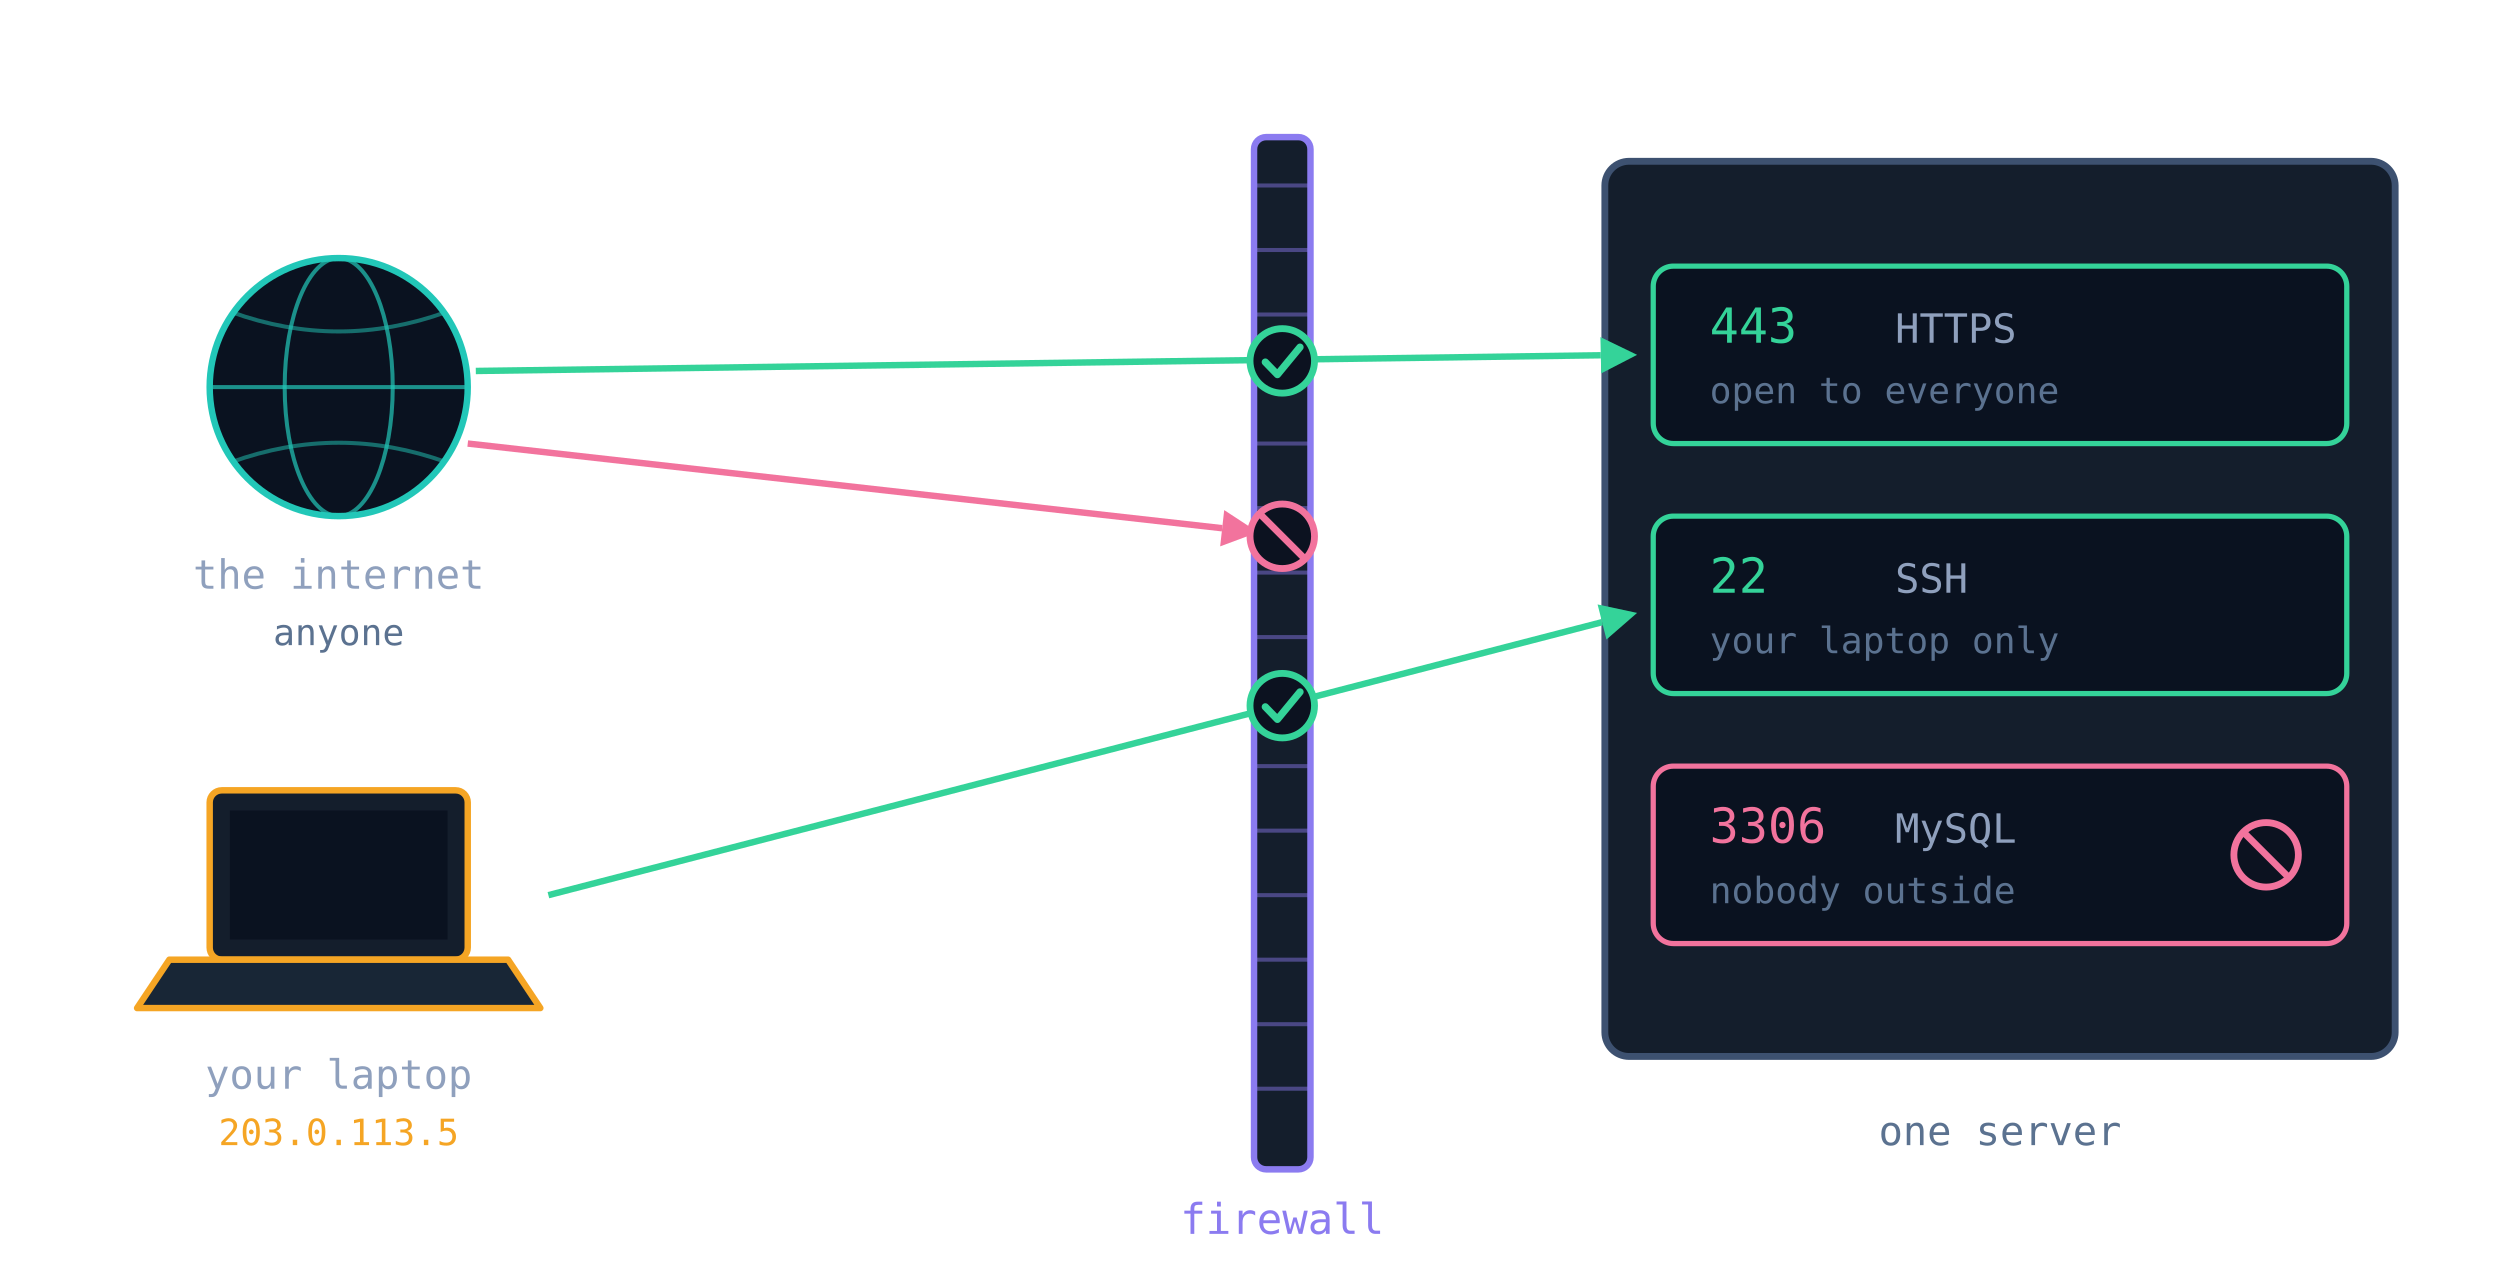
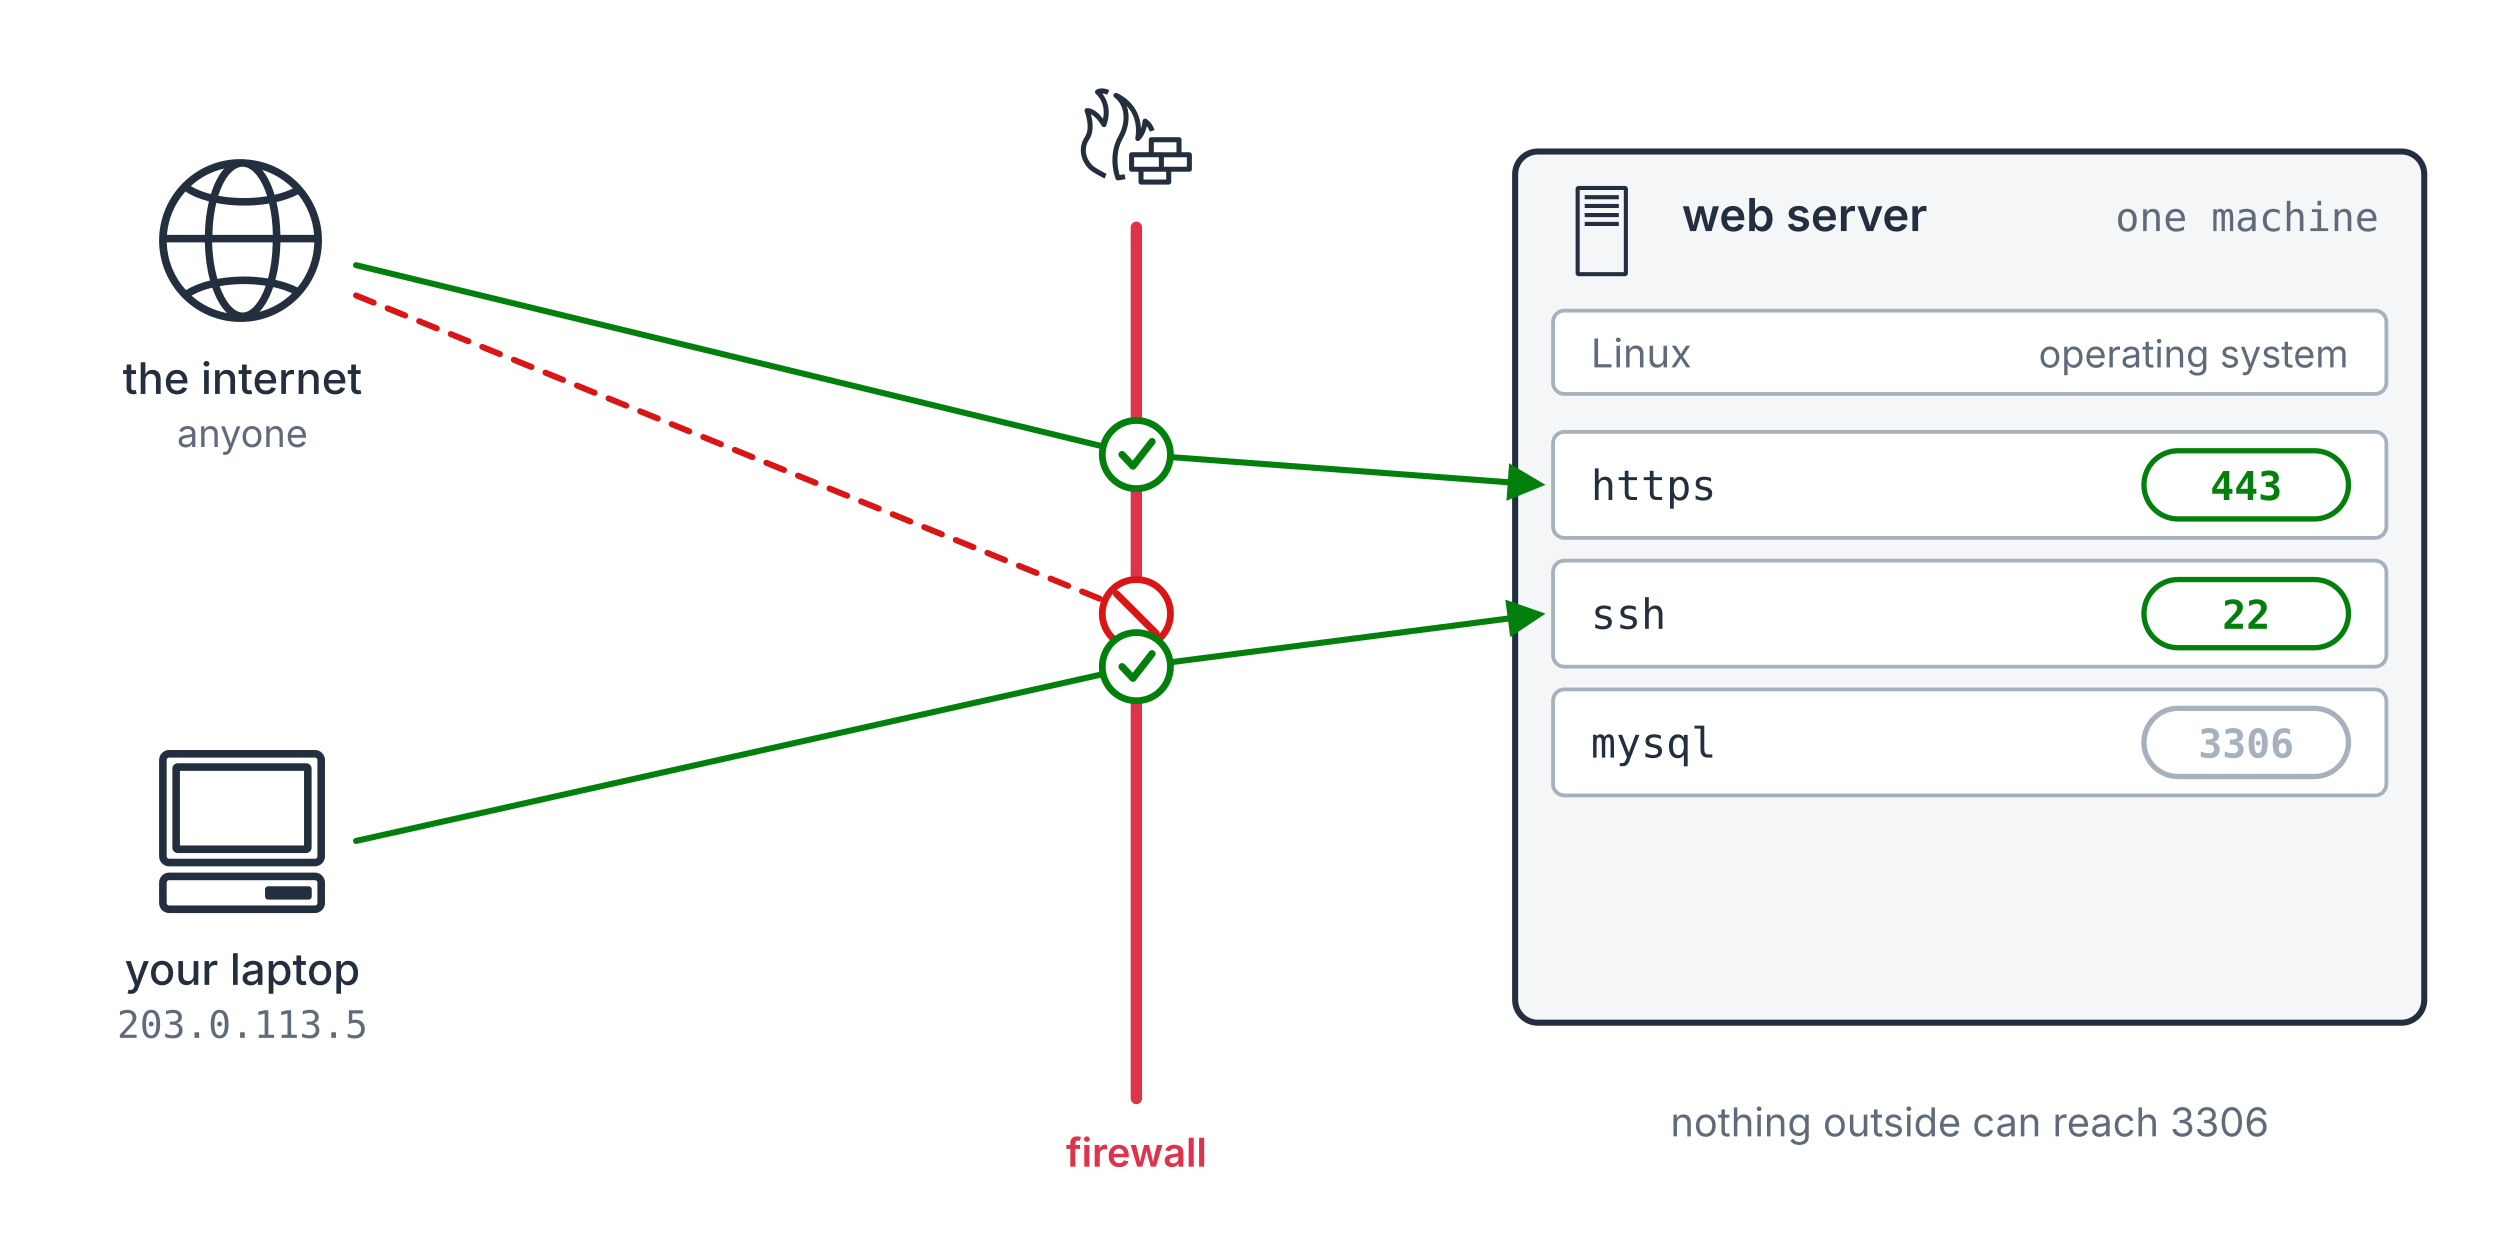
- <svg xmlns="http://www.w3.org/2000/svg" viewBox="0 0 620 316">
-   <style>text{font-family:'JetBrains Mono',ui-monospace,SFMono-Regular,'DejaVu Sans Mono',Menlo,Consolas,monospace}</style>
-   <defs>
-     <filter id="g1" x="-40%" y="-40%" width="180%" height="180%">
-       <feGaussianBlur stdDeviation="2.4" result="b" />
-       <feMerge>
-         <feMergeNode in="b" />
-         <feMergeNode in="SourceGraphic" />
-       </feMerge>
-     </filter>
-   </defs>
-   <circle cx="84" cy="96" r="32" fill="#0A1220" stroke="#22C7B8" stroke-width="1.6" />
-   <ellipse cx="84" cy="96" rx="13.4" ry="32" fill="none" stroke="#22C7B8" stroke-width="1" opacity=".7" />
-   <line x1="52" y1="96" x2="116" y2="96" stroke="#22C7B8" stroke-width="1" opacity=".7" />
-   <path d="M57.4 77.4 Q 84 87.0 110.6 77.4" fill="none" stroke="#22C7B8" stroke-width="1" opacity=".5" />
-   <path d="M57.4 114.6 Q 84 105.0 110.6 114.6" fill="none" stroke="#22C7B8" stroke-width="1" opacity=".5" />
-   <text x="84" y="146" fill="#8FA0BD" font-family="JetBrains Mono" font-size="10" text-anchor="middle">the internet</text>
-   <text x="84" y="160" fill="#5B7290" font-family="JetBrains Mono" font-size="9" text-anchor="middle">anyone</text>
-   <rect x="52" y="196" width="64" height="42" rx="3" fill="#141E2C" stroke="#F5A524" stroke-width="1.6" />
-   <rect x="57" y="201" width="54" height="32" fill="#0A1220" />
-   <path d="M42 238 L126 238 L134 250 L34 250 Z" fill="#182636" stroke="#F5A524" stroke-width="1.6" stroke-linejoin="round" />
-   <text x="84" y="270" fill="#8FA0BD" font-family="JetBrains Mono" font-size="10" text-anchor="middle">your laptop</text>
-   <text x="84" y="284" fill="#F5A524" font-family="JetBrains Mono" font-size="9" text-anchor="middle">203.0.113.5</text>
-   <rect x="311" y="34" width="14" height="256" rx="3" fill="#141E2C" stroke="#8B7BF0" stroke-width="1.6" />
-   <line x1="311" y1="46" x2="325" y2="46" stroke="#8B7BF0" stroke-width="1" opacity=".45" />
-   <line x1="311" y1="62" x2="325" y2="62" stroke="#8B7BF0" stroke-width="1" opacity=".45" />
-   <line x1="311" y1="78" x2="325" y2="78" stroke="#8B7BF0" stroke-width="1" opacity=".45" />
-   <line x1="311" y1="94" x2="325" y2="94" stroke="#8B7BF0" stroke-width="1" opacity=".45" />
-   <line x1="311" y1="110" x2="325" y2="110" stroke="#8B7BF0" stroke-width="1" opacity=".45" />
-   <line x1="311" y1="126" x2="325" y2="126" stroke="#8B7BF0" stroke-width="1" opacity=".45" />
-   <line x1="311" y1="142" x2="325" y2="142" stroke="#8B7BF0" stroke-width="1" opacity=".45" />
-   <line x1="311" y1="158" x2="325" y2="158" stroke="#8B7BF0" stroke-width="1" opacity=".45" />
-   <line x1="311" y1="174" x2="325" y2="174" stroke="#8B7BF0" stroke-width="1" opacity=".45" />
-   <line x1="311" y1="190" x2="325" y2="190" stroke="#8B7BF0" stroke-width="1" opacity=".45" />
-   <line x1="311" y1="206" x2="325" y2="206" stroke="#8B7BF0" stroke-width="1" opacity=".45" />
-   <line x1="311" y1="222" x2="325" y2="222" stroke="#8B7BF0" stroke-width="1" opacity=".45" />
-   <line x1="311" y1="238" x2="325" y2="238" stroke="#8B7BF0" stroke-width="1" opacity=".45" />
-   <line x1="311" y1="254" x2="325" y2="254" stroke="#8B7BF0" stroke-width="1" opacity=".45" />
-   <line x1="311" y1="270" x2="325" y2="270" stroke="#8B7BF0" stroke-width="1" opacity=".45" />
-   <text x="318" y="306" fill="#8B7BF0" font-family="JetBrains Mono" font-size="10.5" text-anchor="middle">firewall</text>
-   <rect x="398" y="40" width="196" height="222" rx="6" fill="#141E2C" stroke="#3D5170" stroke-width="1.7" />
-   <rect x="410" y="66" width="172" height="44" rx="5" fill="#0A1220" stroke="#34D399" stroke-width="1.3" />
-   <text x="424" y="85" fill="#34D399" font-family="JetBrains Mono" font-size="12" text-anchor="start">443</text>
-   <text x="470" y="85" fill="#8FA0BD" font-family="JetBrains Mono" font-size="10" text-anchor="start">HTTPS</text>
-   <text x="424" y="100" fill="#5B7290" font-family="JetBrains Mono" font-size="9" text-anchor="start">open to everyone</text>
-   <rect x="410" y="128" width="172" height="44" rx="5" fill="#0A1220" stroke="#34D399" stroke-width="1.3" />
-   <text x="424" y="147" fill="#34D399" font-family="JetBrains Mono" font-size="12" text-anchor="start">22</text>
-   <text x="470" y="147" fill="#8FA0BD" font-family="JetBrains Mono" font-size="10" text-anchor="start">SSH</text>
-   <text x="424" y="162" fill="#5B7290" font-family="JetBrains Mono" font-size="9" text-anchor="start">your laptop only</text>
-   <rect x="410" y="190" width="172" height="44" rx="5" fill="#0A1220" stroke="#F2739D" stroke-width="1.3" />
-   <text x="424" y="209" fill="#F2739D" font-family="JetBrains Mono" font-size="12" text-anchor="start">3306</text>
-   <text x="470" y="209" fill="#8FA0BD" font-family="JetBrains Mono" font-size="10" text-anchor="start">MySQL</text>
-   <text x="424" y="224" fill="#5B7290" font-family="JetBrains Mono" font-size="9" text-anchor="start">nobody outside</text>
-   <text x="496" y="284" fill="#5B7290" font-family="JetBrains Mono" font-size="10" text-anchor="middle">one server</text>
-   <line x1="118" y1="92" x2="397.0" y2="88.1" stroke="#34D399" stroke-width="1.6" />
-   <polygon points="406.0,88.0 397.1,92.6 396.9,83.6" fill="#34D399" />
-   <circle cx="318" cy="89.5" r="8" fill="#0C1220" stroke="#34D399" stroke-width="1.7" />
-   <path d="M313.8 89.8 L316.8 92.9 L322.4 86.1" fill="none" stroke="#34D399" stroke-width="1.8" stroke-linecap="round" stroke-linejoin="round" />
-   <line x1="116" y1="110" x2="303.1" y2="131.0" stroke="#F2739D" stroke-width="1.6" />
-   <polygon points="312.0,132.0 302.6,135.5 303.6,126.5" fill="#F2739D" />
-   <circle cx="318" cy="133" r="8" fill="#0C1220" stroke="#F2739D" stroke-width="1.7" />
-   <line x1="312.32" y1="127.32" x2="323.68" y2="138.68" stroke="#F2739D" stroke-width="1.7" />
-   <line x1="136" y1="222" x2="397.3" y2="154.3" stroke="#34D399" stroke-width="1.6" />
-   <polygon points="406.0,152.0 398.4,158.6 396.2,149.9" fill="#34D399" />
-   <circle cx="318" cy="175" r="8" fill="#0C1220" stroke="#34D399" stroke-width="1.7" />
-   <path d="M313.8 175.3 L316.8 178.4 L322.4 171.6" fill="none" stroke="#34D399" stroke-width="1.8" stroke-linecap="round" stroke-linejoin="round" />
-   <circle cx="562" cy="212" r="8" fill="#0C1220" stroke="#F2739D" stroke-width="1.7" />
-   <line x1="556.32" y1="206.32" x2="567.68" y2="217.68" stroke="#F2739D" stroke-width="1.7" />
+ <svg xmlns="http://www.w3.org/2000/svg" class="dg" viewBox="0 0 660 330">
+   <style>.dg text{font-family:Inter,'Amazon Ember',Arial,Helvetica,sans-serif}.dg .mono{font-family:'JetBrains Mono',ui-monospace,Menlo,Consolas,monospace}.dg .f-ink{fill:var(--dg-ink,#232F3E)}.dg .s-ink{stroke:var(--dg-ink,#232F3E)}.dg .f-sub{fill:var(--dg-sub,#5F6B7A)}.dg .s-sub{stroke:var(--dg-sub,#5F6B7A)}.dg .f-faint{fill:var(--dg-faint,#A7B1BE)}.dg .s-faint{stroke:var(--dg-faint,#A7B1BE)}.dg .f-line{fill:var(--dg-line,#232F3E)}.dg .s-line{stroke:var(--dg-line,#232F3E)}.dg .f-surface{fill:var(--dg-surface,#F4F6F8)}.dg .s-surface{stroke:var(--dg-surface,#F4F6F8)}.dg .f-panel{fill:var(--dg-panel,#FFFFFF)}.dg .s-panel{stroke:var(--dg-panel,#FFFFFF)}.dg .f-net{fill:var(--dg-net,#8C4FFF)}.dg .s-net{stroke:var(--dg-net,#8C4FFF)}.dg .f-cmp{fill:var(--dg-cmp,#ED7100)}.dg .s-cmp{stroke:var(--dg-cmp,#ED7100)}.dg .f-pub{fill:var(--dg-pub,#7AA116)}.dg .s-pub{stroke:var(--dg-pub,#7AA116)}.dg .f-priv{fill:var(--dg-priv,#00A4A6)}.dg .s-priv{stroke:var(--dg-priv,#00A4A6)}.dg .f-sec{fill:var(--dg-sec,#DD344C)}.dg .s-sec{stroke:var(--dg-sec,#DD344C)}.dg .f-db{fill:var(--dg-db,#C925D1)}.dg .s-db{stroke:var(--dg-db,#C925D1)}.dg .f-you{fill:var(--dg-you,#3B62D4)}.dg .s-you{stroke:var(--dg-you,#3B62D4)}.dg .f-ok{fill:var(--dg-ok,#037F0C)}.dg .s-ok{stroke:var(--dg-ok,#037F0C)}.dg .f-bad{fill:var(--dg-bad,#D91515)}.dg .s-bad{stroke:var(--dg-bad,#D91515)}.dg .f-pubtint{fill:var(--dg-pubtint,#F2F6E8)}.dg .s-pubtint{stroke:var(--dg-pubtint,#F2F6E8)}.dg .f-privtint{fill:var(--dg-privtint,#E6F6F7)}.dg .s-privtint{stroke:var(--dg-privtint,#E6F6F7)}.dg .f-youtint{fill:var(--dg-youtint,#EEF2FC)}.dg .s-youtint{stroke:var(--dg-youtint,#EEF2FC)}.dg .f-nettint{fill:var(--dg-nettint,#F3EEFF)}.dg .s-nettint{stroke:var(--dg-nettint,#F3EEFF)}.dg .f-badtint{fill:var(--dg-badtint,#FDECEC)}.dg .s-badtint{stroke:var(--dg-badtint,#FDECEC)}</style>
+   <g transform="translate(40.00 40.00) scale(1)">
+     <path class="f-ink" fill-rule="evenodd" d="M37.322 9.762c-1.385.68-3.02 1.24-4.836 1.657-.822-2.708-1.936-4.942-3.264-6.559a19.5 19.5 0 0 1 8.1 4.902M34.033 22c-.064-3.146-.424-6.068-1.033-8.656 2.153-.501 4.088-1.19 5.693-2.039A19.4 19.4 0 0 1 42.924 22zM32.71 33.883c.781-2.909 1.248-6.264 1.323-9.883h8.941a19.4 19.4 0 0 1-4.431 11.894c-1.645-.847-3.637-1.522-5.833-2.011m-.58 1.913c1.867.405 3.555.957 4.987 1.636a19.5 19.5 0 0 1-8.64 4.9c1.46-1.515 2.708-3.759 3.653-6.536m-16.096.153c1.009 2.909 2.351 5.23 3.922 6.713a19.43 19.43 0 0 1-9.391-4.609c1.468-.874 3.338-1.587 5.469-2.104M14.078 24c.076 3.688.561 7.101 1.368 10.047-2.486.617-4.662 1.487-6.341 2.561A19.4 19.4 0 0 1 4.025 24zm1.073-10.836c-.634 2.631-1.007 5.618-1.073 8.836H4.076a19.4 19.4 0 0 1 4.868-11.431c1.634 1.081 3.762 1.962 6.207 2.595m.522-1.916c-2.073-.531-3.887-1.25-5.3-2.126a19.44 19.44 0 0 1 8.805-4.623c-1.43 1.604-2.628 3.919-3.505 6.749M16.078 22c.065-3.162.428-5.984 1.011-8.396 2.288.443 4.781.682 7.355.682 2.289 0 4.522-.191 6.607-.547.565 2.382.918 5.156.982 8.261zm14.085 13.434c-1.564 4.447-3.879 7.066-6.108 7.066-2.21 0-4.507-2.574-6.071-6.955a38 38 0 0 1 6.46-.545c1.983 0 3.906.157 5.719.434M24.444 33c-2.464 0-4.851.222-7.057.629A39.3 39.3 0 0 1 16 24h16c-.075 3.603-.51 6.811-1.243 9.506A39.6 39.6 0 0 0 24.444 33m.038-28.95c2.267.312 4.583 3.071 6.046 7.751a38 38 0 0 1-6.084.485c-2.397 0-4.708-.213-6.82-.606 1.522-4.781 3.935-7.533 6.263-7.66.2.004.397.02.595.03m.154-1.992c-.193-.022-.384-.058-.581-.058-.063 0-.124.016-.187.019C23.744 2.017 23.624 2 23.5 2 11.645 2 2 11.645 2 23.5S11.645 45 23.5 45 45 35.355 45 23.5c0-11.472-9.039-20.846-20.364-21.442" />
+   </g>
+   <text x="64" y="104" class="f-ink" font-size="11.5" font-weight="500" text-anchor="middle">the internet</text>
+   <text x="64" y="118" class="f-sub" font-size="10" font-weight="400" text-anchor="middle">anyone</text>
+   <g transform="translate(40.00 196.00) scale(1)">
+     <path class="f-ink" fill-rule="evenodd" d="M42.299 38.773v1.923a.793.793 0 0 1-.793.794H30.762a.794.794 0 0 1-.794-.794v-1.923c0-.438.355-.793.794-.793h10.744c.439 0 .793.355.793.793m1.498 3.626a.646.646 0 0 1-.644.645H4.645A.646.646 0 0 1 4 42.399v-5.388c0-.355.289-.644.645-.644h38.508c.355 0 .644.289.644.644zm-.644-8.032H4.645A2.65 2.65 0 0 0 2 37.011v5.388a2.65 2.65 0 0 0 2.645 2.645h38.508a2.65 2.65 0 0 0 2.644-2.645v-5.388a2.647 2.647 0 0 0-2.644-2.644M7.501 27.21h32.763V7.502H7.501zM40.842 5.502H6.924c-.784 0-1.423.637-1.423 1.421v20.865c0 .784.639 1.422 1.423 1.422h33.918c.784 0 1.422-.638 1.422-1.422V6.923c0-.784-.638-1.421-1.422-1.421m2.955 24.565a.645.645 0 0 1-.644.644H4.645A.645.645 0 0 1 4 30.067V4.644C4 4.289 4.289 4 4.645 4h38.508c.355 0 .644.289.644.644zM43.153 2H4.645A2.65 2.65 0 0 0 2 4.644v25.423a2.65 2.65 0 0 0 2.645 2.644h38.508a2.647 2.647 0 0 0 2.644-2.644V4.644A2.647 2.647 0 0 0 43.153 2" />
+   </g>
+   <text x="64" y="260" class="f-ink" font-size="11.5" font-weight="500" text-anchor="middle">your laptop</text>
+   <text x="64" y="274" class="f-sub mono" font-size="10" font-weight="400" text-anchor="middle">203.0.113.5</text>
+   <g transform="translate(284.00 20.00) scale(0.6667)">
+     <path class="f-ink" fill-rule="evenodd" d="M34.912 36.012h9.074v-3.73h-9.074zm-1.275 2.001h-6.793v3.075h8.968v-3.075h-2.175m-10.529-2h9.804v-3.73h-9.804zm10.803-5.73h5.971v-3.954h-8.969v3.953h2.998m12.075 1v5.73a1 1 0 0 1-1 1h-7.174v4.075a1 1 0 0 1-1 1H25.844a1 1 0 0 1-1-1v-4.075h-2.736a1 1 0 0 1-1-1v-5.73a1 1 0 0 1 1-1h6.805v-4.954a1 1 0 0 1 1-1h10.969a1 1 0 0 1 1 1v4.953h3.104a1 1 0 0 1 1 1m-22.399-6.579a1.002 1.002 0 0 0 1.61.942c.097-.077 2.084-1.704 2.961-5.687.396.511.82 1.22 1.15 2.175l1.89-.653c-1.102-3.19-3.167-4.342-3.253-4.39a1 1 0 0 0-1.472.774 13.7 13.7 0 0 1-.642 3.006c-.412-10.429-9.461-13.988-9.563-14.027a1 1 0 0 0-.956 1.734c2.784 2.1 4.054 5.654 3.492 9.713l-.237 1.294a16.4 16.4 0 0 1-1.716 4.388l-.695 1.377c-3.393 7.547-.522 15.114-.398 15.432a1 1 0 0 0 1.009.635c.051-.004 1.261-.1 2.969-.504l-.461-1.946a22 22 0 0 1-1.891.362c-.586-1.978-1.878-7.656.577-13.117l.654-1.297a18.4 18.4 0 0 0 1.91-4.926l.253-1.379c.334-2.412.118-4.674-.603-6.652 2.313 2.452 4.426 6.487 3.412 12.746M12.408 7.511A5 5 0 0 0 10.497 7c1.602 2.052 3.887 6.385 1.593 12.686a1 1 0 0 1-.86.655.99.99 0 0 1-.953-.51c-.62-1.11-2.363-3.63-4.288-4.617.669 2.436 1.423 6.858-.673 10.041a10 10 0 0 0-.295.474c-1.834 3.124-1.205 6.952 1.602 9.75.007.006.699.68 2.494 1.714 2.211 1.277 3.078 1.652 3.087 1.655l-.778 1.842c-.038-.016-.957-.407-3.309-1.764-2.031-1.172-2.827-1.952-2.911-2.036-3.415-3.404-4.184-8.298-1.91-12.173q.165-.283.35-.563c2.404-3.649-.068-9.91-.093-9.973a.998.998 0 0 1 .928-1.373c2.667 0 4.972 2.41 6.311 4.19 1.351-6.318-2.627-9.642-2.813-9.793a1.004 1.004 0 0 1 .099-1.629c1.547-.959 3.807-.59 5.252.16z" />
+   </g>
+   <path d="M300 60 L300 290" class="s-sec" fill="none" stroke-width="3" stroke-linejoin="round" stroke-linecap="round" />
+   <text x="300" y="308" class="f-sec" font-size="10.5" font-weight="600" text-anchor="middle">firewall</text>
+   <rect x="400" y="40" width="240" height="230" rx="6" class="s-ink f-surface" stroke-width="1.6" />
+   <g transform="translate(410.00 48.00) scale(0.5417)">
+     <path class="f-ink" fill-rule="evenodd" d="M15.437 21.52h16.627v-2H15.437zm0-4.324h16.627v-2H15.437zm0-4.434h16.627v-2H15.437zm0-4.268h16.627v-2H15.437zM13 44.013h21.499V4H13zM35.032 2H12.468A1.47 1.47 0 0 0 11 3.469v41.076c0 .81.659 1.468 1.468 1.468h22.564c.809 0 1.467-.658 1.467-1.468V3.469A1.47 1.47 0 0 0 35.032 2" />
+   </g>
+   <text x="444" y="61" class="f-ink" font-size="12" font-weight="600" text-anchor="start">web server</text>
+   <text x="628" y="61" class="f-sub mono" font-size="10.5" font-weight="400" text-anchor="end">one machine</text>
+   <rect x="410" y="82" width="220" height="22" rx="3" class="s-faint f-panel" stroke-width="1" />
+   <text x="420" y="97" class="f-sub" font-size="10.5" font-weight="400" text-anchor="start">Linux</text>
+   <text x="620" y="97" class="f-sub" font-size="10" font-weight="400" text-anchor="end">operating system</text>
+   <rect x="410" y="114" width="220" height="28" rx="3" class="s-faint f-panel" stroke-width="1" />
+   <text x="420" y="132" class="f-ink mono" font-size="11" font-weight="400" text-anchor="start">https</text>
+   <rect x="566" y="119" width="54" height="18" rx="9" class="s-ok" fill="none" stroke-width="1.4" />
+   <text x="593" y="132" class="f-ok mono" font-size="10.5" font-weight="600" text-anchor="middle">443</text>
+   <rect x="410" y="148" width="220" height="28" rx="3" class="s-faint f-panel" stroke-width="1" />
+   <text x="420" y="166" class="f-ink mono" font-size="11" font-weight="400" text-anchor="start">ssh</text>
+   <rect x="566" y="153" width="54" height="18" rx="9" class="s-ok" fill="none" stroke-width="1.4" />
+   <text x="593" y="166" class="f-ok mono" font-size="10.5" font-weight="600" text-anchor="middle">22</text>
+   <rect x="410" y="182" width="220" height="28" rx="3" class="s-faint f-panel" stroke-width="1" />
+   <text x="420" y="200" class="f-ink mono" font-size="11" font-weight="400" text-anchor="start">mysql</text>
+   <rect x="566" y="187" width="54" height="18" rx="9" class="s-faint" fill="none" stroke-width="1.4" />
+   <text x="593" y="200" class="f-faint mono" font-size="10.5" font-weight="600" text-anchor="middle">3306</text>
+   <path d="M94 70 L300 120 L402.0 127.6" class="s-ok" fill="none" stroke-width="1.6" stroke-linejoin="round" stroke-linecap="round" />
+   <polygon points="408.0,128.0 398.4,122.3 397.7,132.2" class="f-ok" />
+   <circle cx="300" cy="120" r="9" class="f-panel s-ok" stroke-width="1.8" />
+   <path d="M296.22 120 L299.1 123.06 L304.14 116.58" class="s-ok" fill="none" stroke-width="1.9" stroke-linejoin="round" stroke-linecap="round" />
+   <path d="M94 78 L300 162" class="s-bad" fill="none" stroke-width="1.6" stroke-linejoin="round" stroke-linecap="round" stroke-dasharray="5 4" />
+   <circle cx="300" cy="162" r="9" class="f-panel s-bad" stroke-width="1.8" />
+   <path d="M294.78 156.78 L305.22 167.22" class="s-bad" fill="none" stroke-width="1.9" stroke-linejoin="round" stroke-linecap="round" />
+   <path d="M94 222 L300 176 L402.0 162.8" class="s-ok" fill="none" stroke-width="1.6" stroke-linejoin="round" stroke-linecap="round" />
+   <polygon points="408.0,162.0 397.4,158.3 398.7,168.2" class="f-ok" />
+   <circle cx="300" cy="176" r="9" class="f-panel s-ok" stroke-width="1.8" />
+   <path d="M296.22 176 L299.1 179.06 L304.14 172.58" class="s-ok" fill="none" stroke-width="1.9" stroke-linejoin="round" stroke-linecap="round" />
+   <text x="520" y="300" class="f-sub" font-size="10.5" font-weight="400" text-anchor="middle">nothing outside can reach 3306</text>
</svg>
